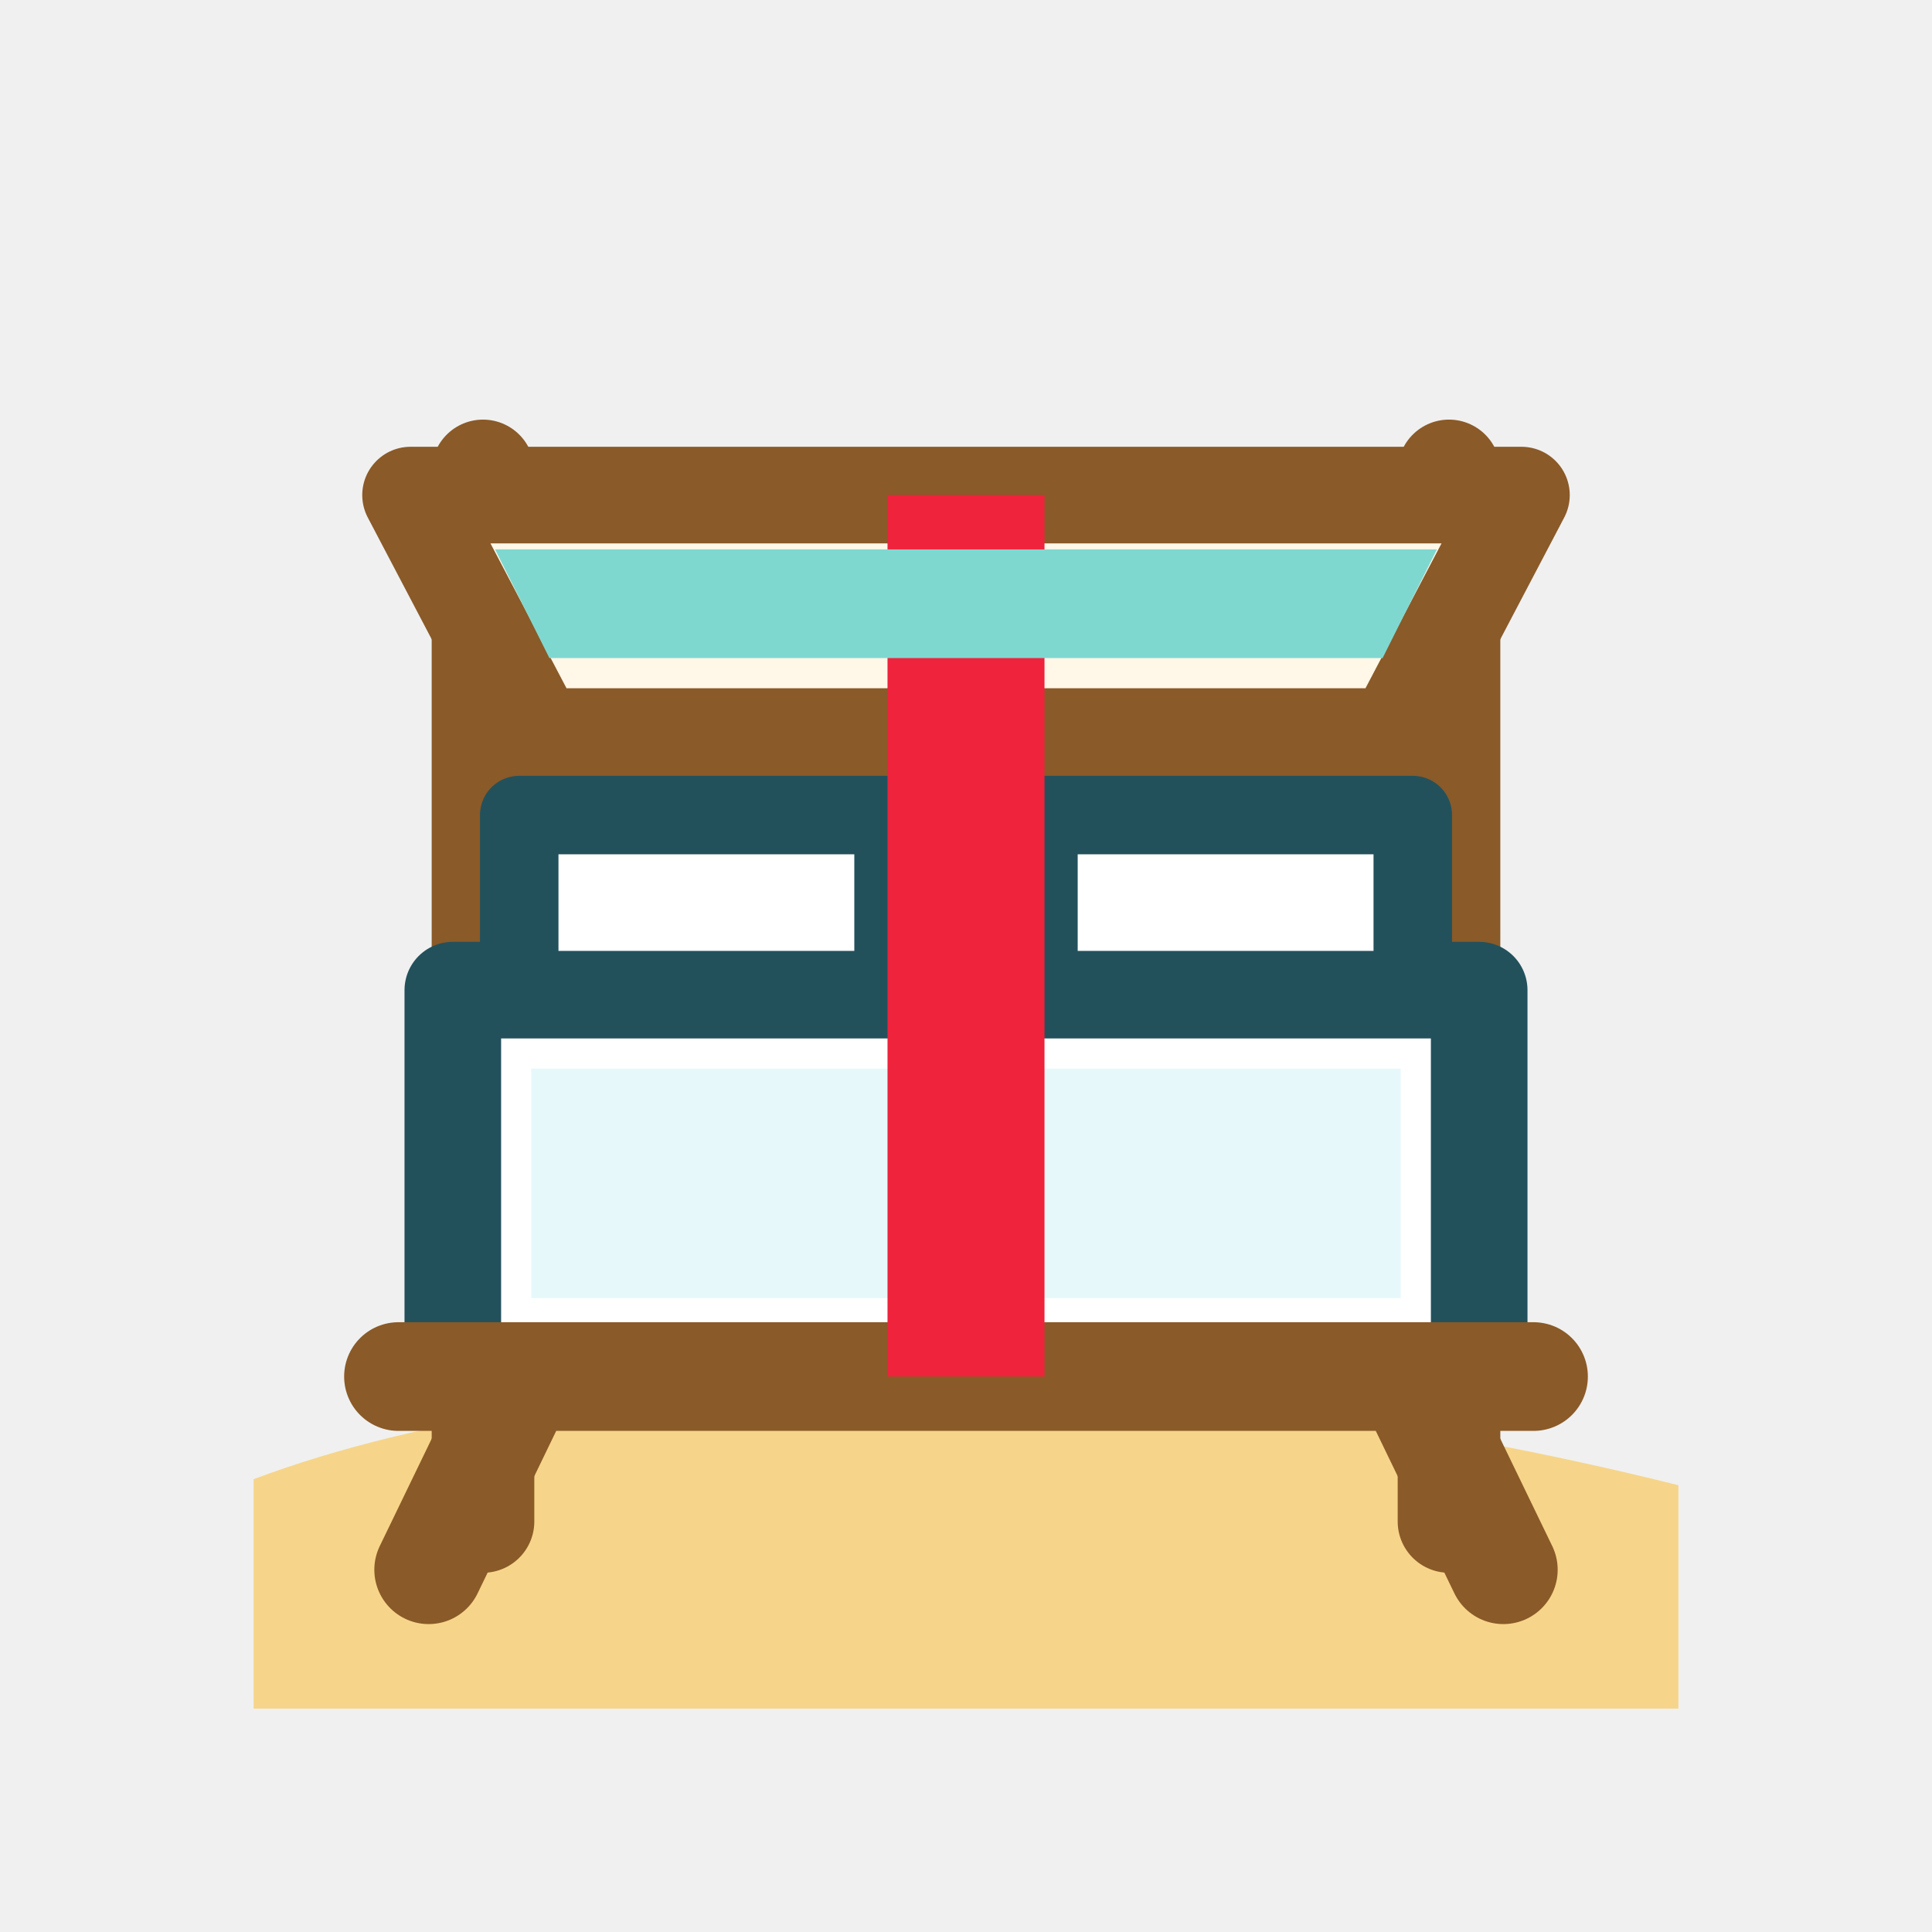
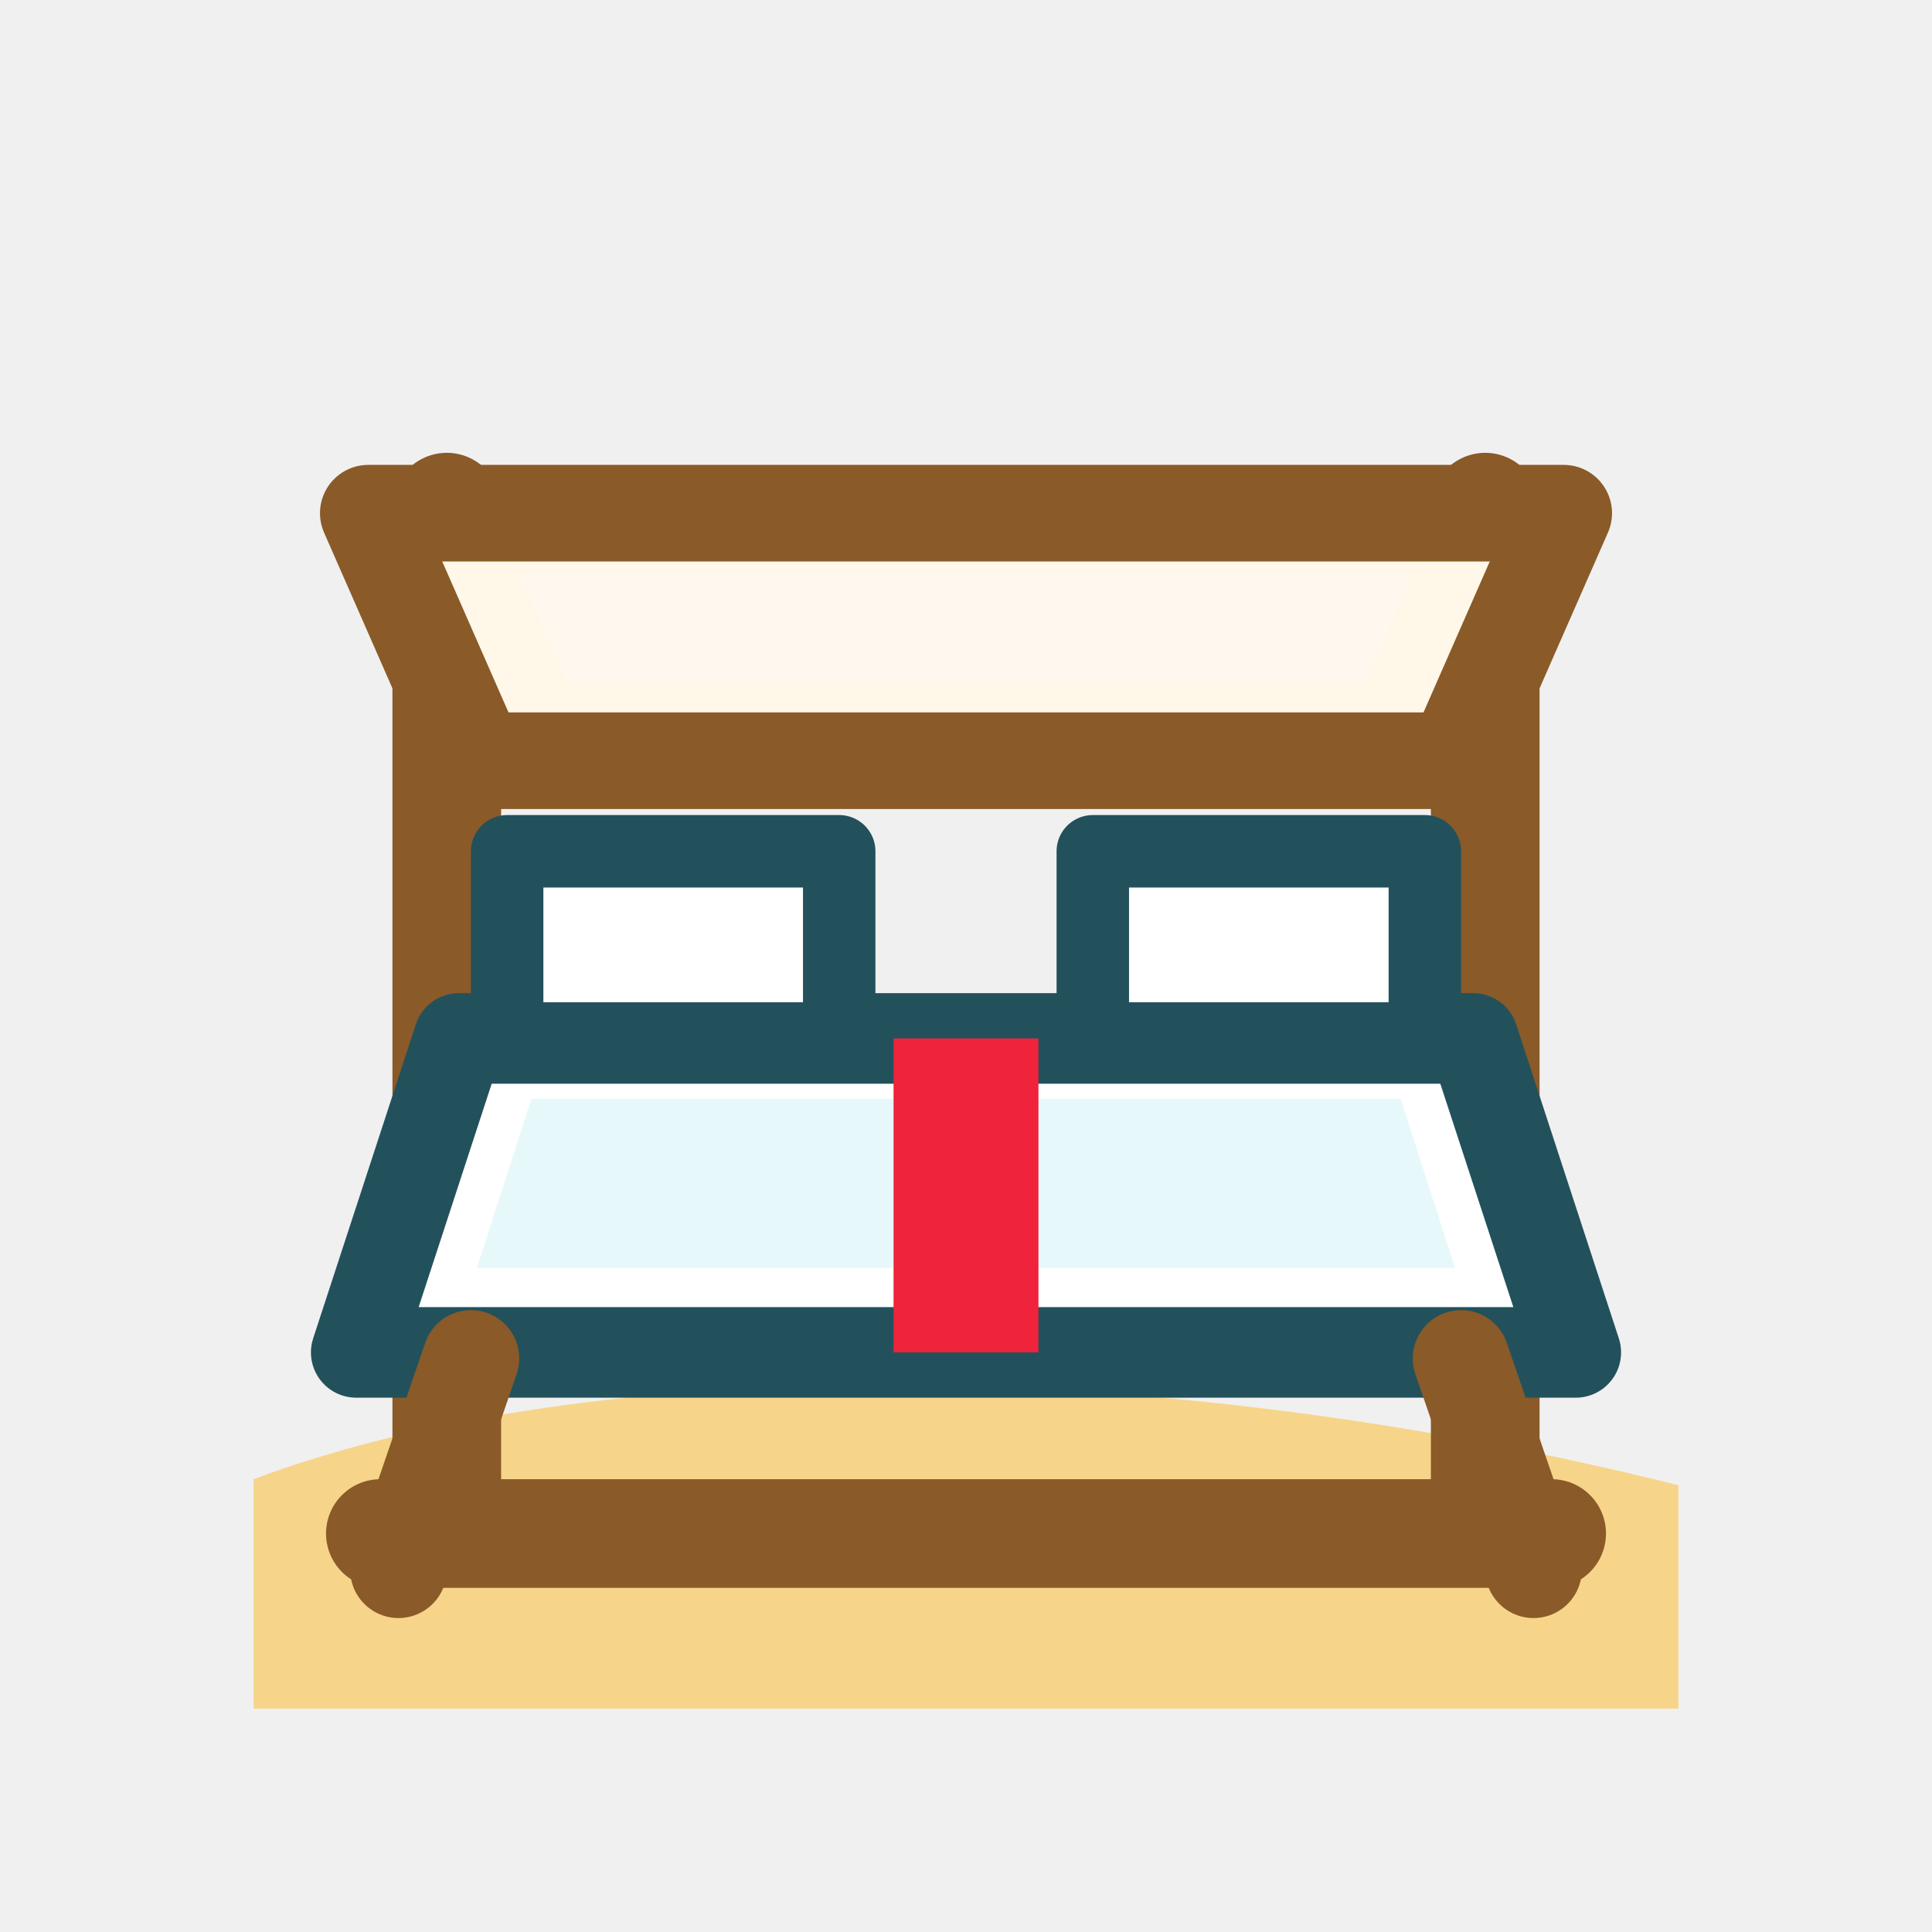
<svg xmlns="http://www.w3.org/2000/svg" viewBox="0 0 32 32" aria-hidden="true">
  <path fill="#f6d58a" d="M4.2 24.5c5.6-2.1 14.8-2.1 23.6.1v3.7H4.2v-3.8Z" />
-   <path fill="none" stroke="#8a5a28" stroke-linecap="round" stroke-width="1.7" d="M8 7.8v17.4m16-17.4v17.4" />
-   <path fill="#fff7e8" stroke="#8a5a28" stroke-linejoin="round" stroke-width="1.6" d="M6.8 8.2h18.4l-2.1 4H8.9l-2.1-4Z" />
-   <path fill="#fff" stroke="#22515c" stroke-linejoin="round" stroke-width="1.6" d="M7.5 16.4h17v6.4h-17z" />
-   <path fill="#e7f8fb" d="M8.8 17.7h14.4v3.8H8.8z" />
-   <path fill="#fff" stroke="#22515c" stroke-linejoin="round" stroke-width="1.3" d="M8.6 13.5h6.2v2.9H8.6z" />
-   <path fill="#fff" stroke="#22515c" stroke-linejoin="round" stroke-width="1.3" d="M17.2 13.5h6.2v2.9h-6.2z" />
-   <path fill="none" stroke="#8a5a28" stroke-linecap="round" stroke-width="1.8" d="M8.6 22.9 7.1 26m16.3-3.1 1.5 3.1M6.6 22.8h18.8" />
-   <path fill="#ef233c" d="M14.7 8.2h2.6v14.6h-2.6z" />
-   <path fill="#7fd8d0" d="M8.2 9.1h15.6l-.9 1.8H9.1l-.9-1.8Z" />
+   <path fill="none" stroke="#8a5a28" stroke-linecap="round" stroke-width="1.8" d="M7.4 8.4v17m17.2-17v17M6.3 25.4h19.4" />
+   <path fill="#fff7e8" stroke="#8a5a28" stroke-linejoin="round" stroke-width="1.6" d="M6.1 8.5h19.8l-1.8 4.1H7.9L6.1 8.5Z" />
+   <path fill="#fff" stroke="#22515c" stroke-linejoin="round" stroke-width="1.5" d="M7.6 17.2h16.8l1.7 5.2H5.9l1.7-5.2Z" />
+   <path fill="#e7f8fb" d="M8.8 18.2h14.4l.9 2.8H7.9l.9-2.8Z" />
+   <path fill="#fff" stroke="#22515c" stroke-linejoin="round" stroke-width="1.2" d="M8.4 14.1h5.5v3.1H8.4z" />
+   <path fill="#fff" stroke="#22515c" stroke-linejoin="round" stroke-width="1.2" d="M18.1 14.1h5.5v3.1h-5.5z" />
+   <path fill="none" stroke="#8a5a28" stroke-linecap="round" stroke-width="1.6" d="M7.8 22.5 6.6 26m17.6-3.5 1.2 3.5" />
+   <path fill="#fff8ef" d="M8.6 9.5h14.8l-.8 1.8H9.4l-.8-1.8Z" />
+   <path fill="#ef233c" d="M14.8 17.2h2.4v5.2h-2.4z" />
</svg>
